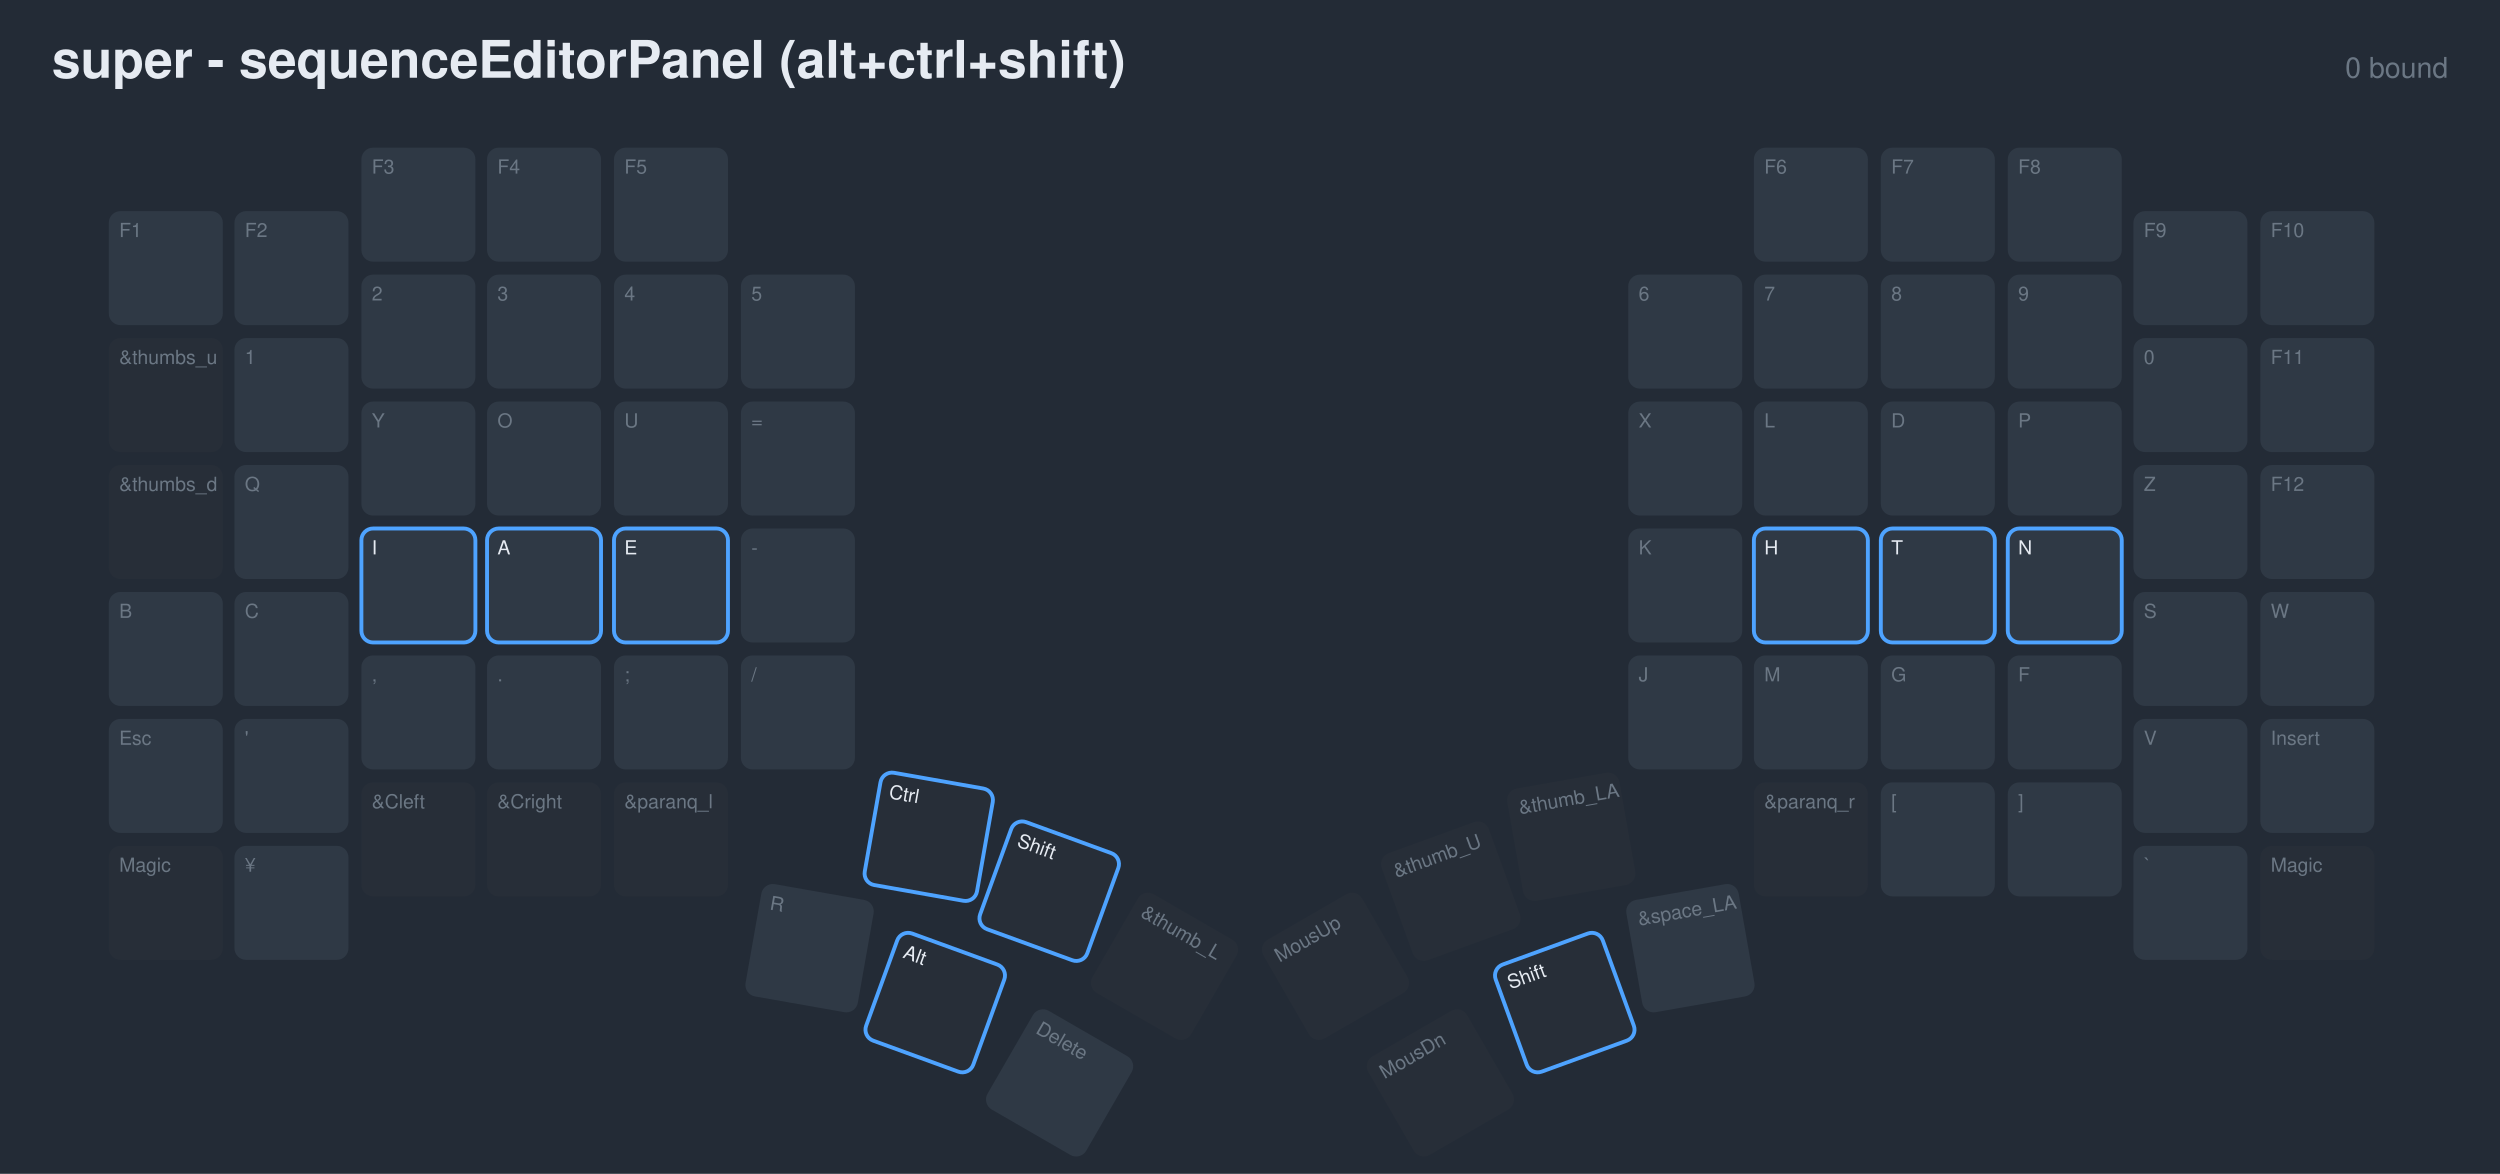
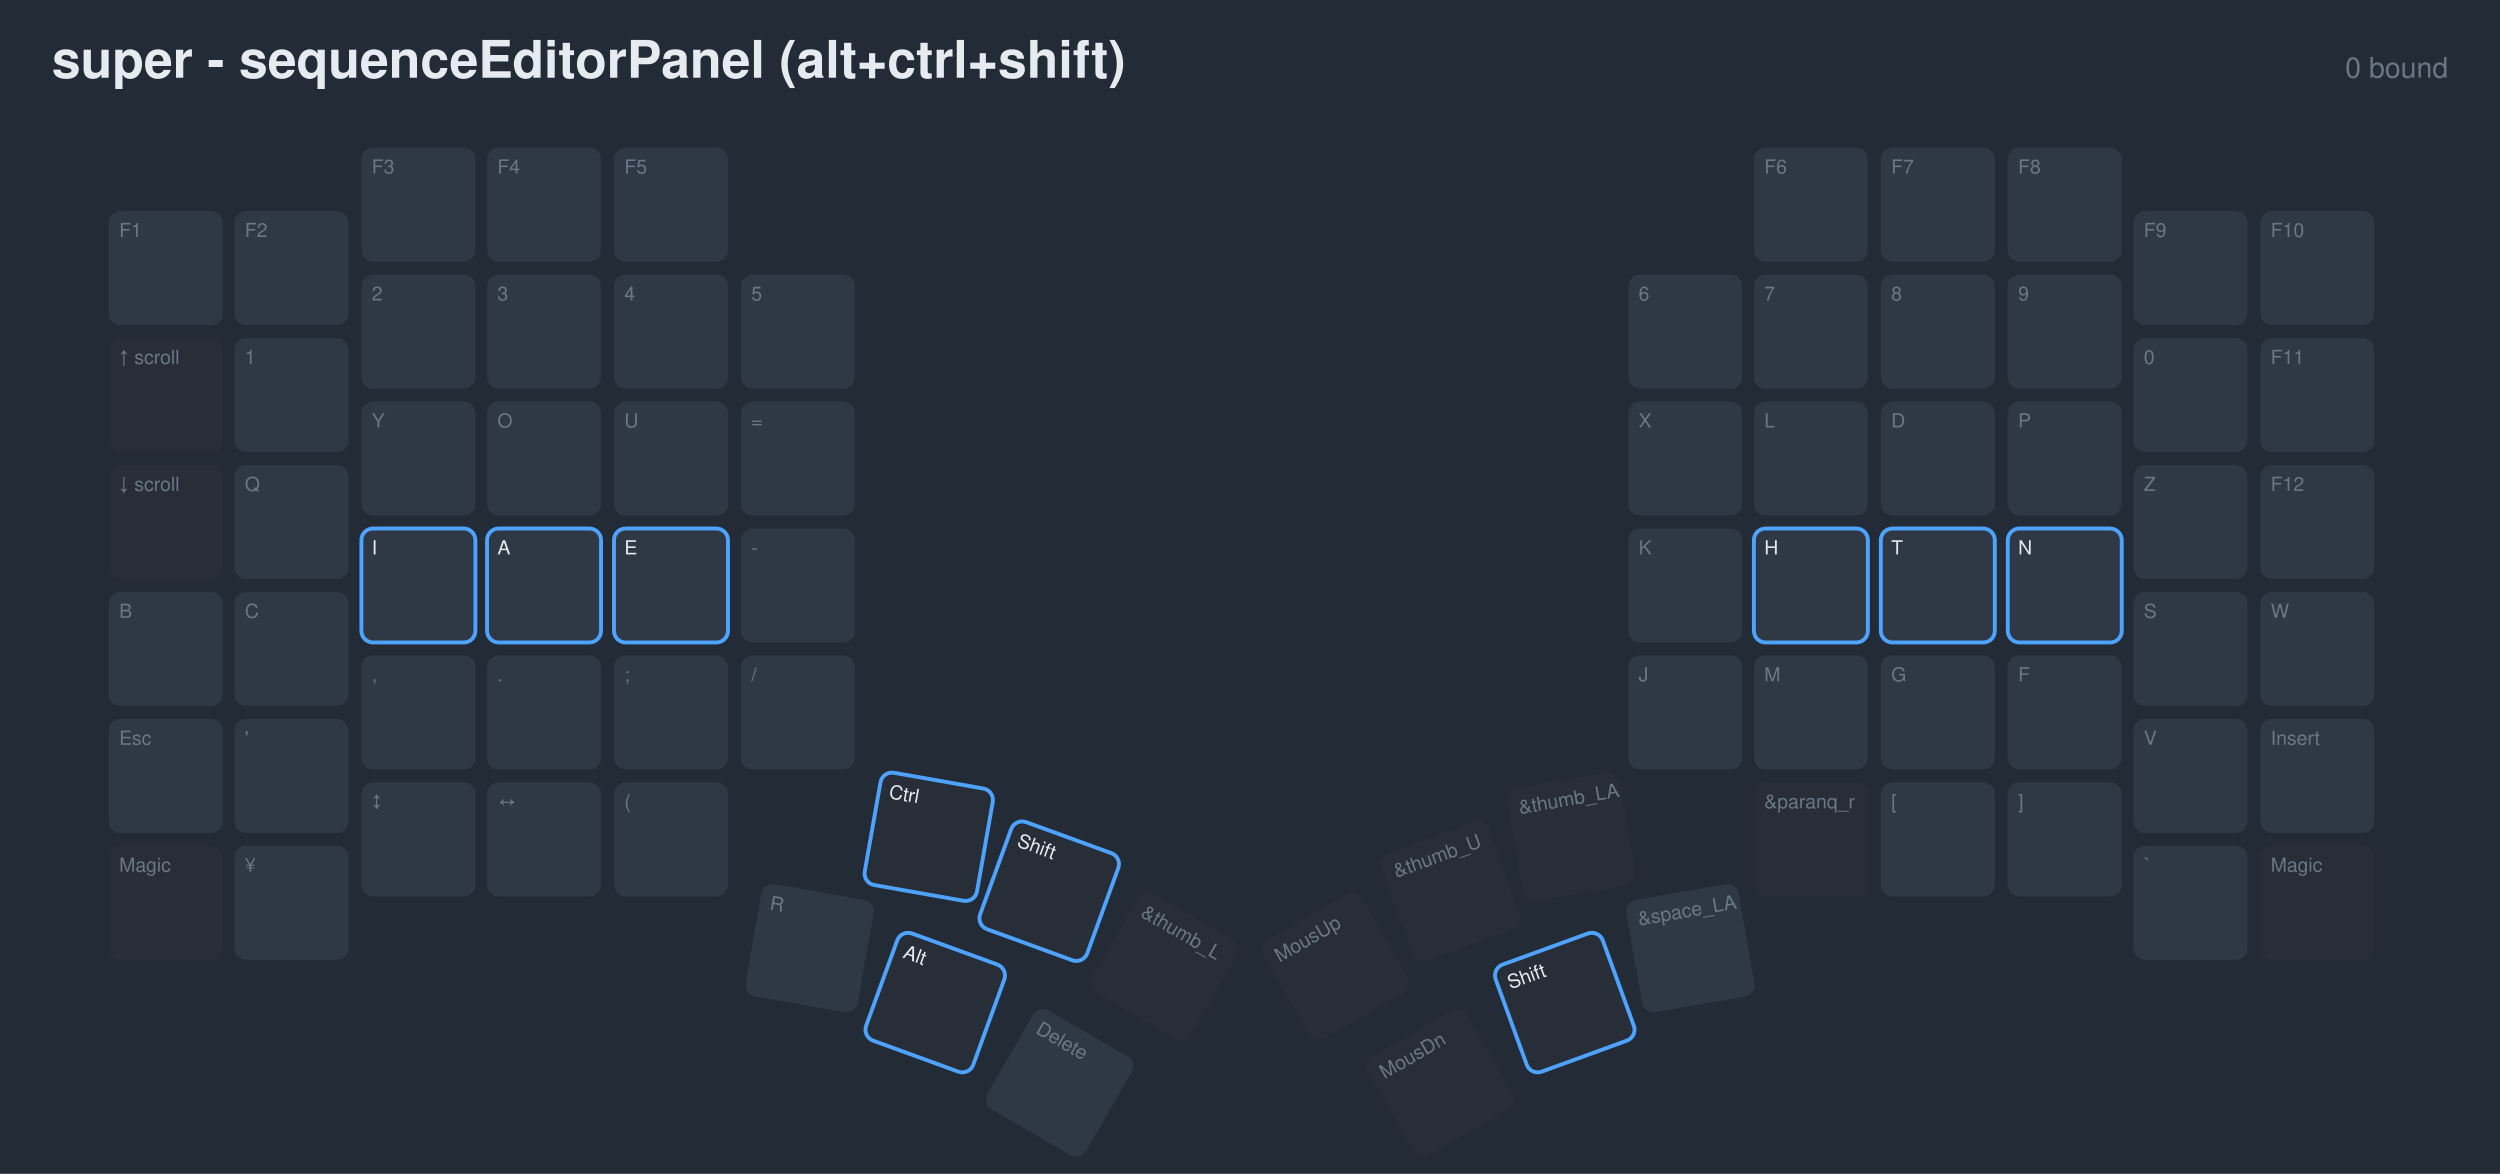
<svg xmlns="http://www.w3.org/2000/svg" width="1930" height="906" viewBox="0 0 1930 906">
  <rect width="1930" height="906" fill="#232b36" />
  <rect x="0" y="0" width="1930" height="906" fill="#232b36" />
  <text x="40" y="60" font-family="Helvetica, Arial, sans-serif" font-size="40" font-weight="bold" fill="#e6ebf2">super  -  sequenceEditorPanel   (alt+ctrl+shift)</text>
  <text x="1890" y="60" text-anchor="end" font-family="Helvetica, Arial, sans-serif" font-size="22" fill="#6b7784">0 bound</text>
  <g transform="translate(-0 96)">
    <g>
      <rect x="84" y="67" width="88" height="88" rx="9" fill="#2f3945" stroke="none" stroke-width="3" />
      <text x="92" y="87" font-family="Helvetica, Arial, sans-serif" font-size="15" fill="#6b7784">F1</text>
    </g>
    <g>
      <rect x="84" y="165" width="88" height="88" rx="9" fill="#272e38" stroke="none" stroke-width="3" />
-       <text x="92" y="185" font-family="Helvetica, Arial, sans-serif" font-size="15" fill="#6b7784">&amp;thumbs_u</text>
+       <text x="92" y="185" font-family="Helvetica, Arial, sans-serif" font-size="15" fill="#6b7784">↑ scroll</text>
    </g>
    <g>
      <rect x="84" y="263" width="88" height="88" rx="9" fill="#272e38" stroke="none" stroke-width="3" />
-       <text x="92" y="283" font-family="Helvetica, Arial, sans-serif" font-size="15" fill="#6b7784">&amp;thumbs_d</text>
+       <text x="92" y="283" font-family="Helvetica, Arial, sans-serif" font-size="15" fill="#6b7784">↓ scroll</text>
    </g>
    <g>
      <rect x="84" y="361" width="88" height="88" rx="9" fill="#2f3945" stroke="none" stroke-width="3" />
      <text x="92" y="381" font-family="Helvetica, Arial, sans-serif" font-size="15" fill="#6b7784">B</text>
    </g>
    <g>
      <rect x="84" y="459" width="88" height="88" rx="9" fill="#2f3945" stroke="none" stroke-width="3" />
      <text x="92" y="479" font-family="Helvetica, Arial, sans-serif" font-size="15" fill="#6b7784">Esc</text>
    </g>
    <g>
      <rect x="84" y="557" width="88" height="88" rx="9" fill="#272e38" stroke="none" stroke-width="3" />
      <text x="92" y="577" font-family="Helvetica, Arial, sans-serif" font-size="15" fill="#6b7784">Magic</text>
    </g>
    <g>
      <rect x="181" y="67" width="88" height="88" rx="9" fill="#2f3945" stroke="none" stroke-width="3" />
      <text x="189" y="87" font-family="Helvetica, Arial, sans-serif" font-size="15" fill="#6b7784">F2</text>
    </g>
    <g>
      <rect x="181" y="165" width="88" height="88" rx="9" fill="#2f3945" stroke="none" stroke-width="3" />
      <text x="189" y="185" font-family="Helvetica, Arial, sans-serif" font-size="15" fill="#6b7784">1</text>
    </g>
    <g>
      <rect x="181" y="263" width="88" height="88" rx="9" fill="#2f3945" stroke="none" stroke-width="3" />
      <text x="189" y="283" font-family="Helvetica, Arial, sans-serif" font-size="15" fill="#6b7784">Q</text>
    </g>
    <g>
      <rect x="181" y="361" width="88" height="88" rx="9" fill="#2f3945" stroke="none" stroke-width="3" />
      <text x="189" y="381" font-family="Helvetica, Arial, sans-serif" font-size="15" fill="#6b7784">C</text>
    </g>
    <g>
      <rect x="181" y="459" width="88" height="88" rx="9" fill="#2f3945" stroke="none" stroke-width="3" />
      <text x="189" y="479" font-family="Helvetica, Arial, sans-serif" font-size="15" fill="#6b7784">'</text>
    </g>
    <g>
      <rect x="181" y="557" width="88" height="88" rx="9" fill="#2f3945" stroke="none" stroke-width="3" />
      <text x="189" y="577" font-family="Helvetica, Arial, sans-serif" font-size="15" fill="#6b7784">¥</text>
    </g>
    <g>
      <rect x="279" y="18" width="88" height="88" rx="9" fill="#2f3945" stroke="none" stroke-width="3" />
      <text x="287" y="38" font-family="Helvetica, Arial, sans-serif" font-size="15" fill="#6b7784">F3</text>
    </g>
    <g>
      <rect x="279" y="116" width="88" height="88" rx="9" fill="#2f3945" stroke="none" stroke-width="3" />
      <text x="287" y="136" font-family="Helvetica, Arial, sans-serif" font-size="15" fill="#6b7784">2</text>
    </g>
    <g>
      <rect x="279" y="214" width="88" height="88" rx="9" fill="#2f3945" stroke="none" stroke-width="3" />
      <text x="287" y="234" font-family="Helvetica, Arial, sans-serif" font-size="15" fill="#6b7784">Y</text>
    </g>
    <g>
      <rect x="279" y="312" width="88" height="88" rx="9" fill="#2f3945" stroke="#4ea3ff" stroke-width="3" />
      <text x="287" y="332" font-family="Helvetica, Arial, sans-serif" font-size="15" fill="#e6ebf2">I</text>
    </g>
    <g>
      <rect x="279" y="410" width="88" height="88" rx="9" fill="#2f3945" stroke="none" stroke-width="3" />
      <text x="287" y="430" font-family="Helvetica, Arial, sans-serif" font-size="15" fill="#6b7784">,</text>
    </g>
    <g>
-       <rect x="279" y="508" width="88" height="88" rx="9" fill="#272e38" stroke="none" stroke-width="3" />
-       <text x="287" y="528" font-family="Helvetica, Arial, sans-serif" font-size="15" fill="#6b7784">&amp;Cleft</text>
+       <rect x="279" y="508" width="88" height="88" rx="9" fill="#2f3945" stroke="none" stroke-width="3" />
+       <text x="287" y="528" font-family="Helvetica, Arial, sans-serif" font-size="15" fill="#6b7784">↕</text>
    </g>
    <g>
      <rect x="376" y="18" width="88" height="88" rx="9" fill="#2f3945" stroke="none" stroke-width="3" />
      <text x="384" y="38" font-family="Helvetica, Arial, sans-serif" font-size="15" fill="#6b7784">F4</text>
    </g>
    <g>
      <rect x="376" y="116" width="88" height="88" rx="9" fill="#2f3945" stroke="none" stroke-width="3" />
      <text x="384" y="136" font-family="Helvetica, Arial, sans-serif" font-size="15" fill="#6b7784">3</text>
    </g>
    <g>
      <rect x="376" y="214" width="88" height="88" rx="9" fill="#2f3945" stroke="none" stroke-width="3" />
      <text x="384" y="234" font-family="Helvetica, Arial, sans-serif" font-size="15" fill="#6b7784">O</text>
    </g>
    <g>
      <rect x="376" y="312" width="88" height="88" rx="9" fill="#2f3945" stroke="#4ea3ff" stroke-width="3" />
      <text x="384" y="332" font-family="Helvetica, Arial, sans-serif" font-size="15" fill="#e6ebf2">A</text>
    </g>
    <g>
      <rect x="376" y="410" width="88" height="88" rx="9" fill="#2f3945" stroke="none" stroke-width="3" />
      <text x="384" y="430" font-family="Helvetica, Arial, sans-serif" font-size="15" fill="#6b7784">.</text>
    </g>
    <g>
-       <rect x="376" y="508" width="88" height="88" rx="9" fill="#272e38" stroke="none" stroke-width="3" />
-       <text x="384" y="528" font-family="Helvetica, Arial, sans-serif" font-size="15" fill="#6b7784">&amp;Cright</text>
+       <rect x="376" y="508" width="88" height="88" rx="9" fill="#2f3945" stroke="none" stroke-width="3" />
+       <text x="384" y="528" font-family="Helvetica, Arial, sans-serif" font-size="15" fill="#6b7784">↔</text>
    </g>
    <g>
      <rect x="474" y="18" width="88" height="88" rx="9" fill="#2f3945" stroke="none" stroke-width="3" />
      <text x="482" y="38" font-family="Helvetica, Arial, sans-serif" font-size="15" fill="#6b7784">F5</text>
    </g>
    <g>
      <rect x="474" y="116" width="88" height="88" rx="9" fill="#2f3945" stroke="none" stroke-width="3" />
      <text x="482" y="136" font-family="Helvetica, Arial, sans-serif" font-size="15" fill="#6b7784">4</text>
    </g>
    <g>
      <rect x="474" y="214" width="88" height="88" rx="9" fill="#2f3945" stroke="none" stroke-width="3" />
      <text x="482" y="234" font-family="Helvetica, Arial, sans-serif" font-size="15" fill="#6b7784">U</text>
    </g>
    <g>
      <rect x="474" y="312" width="88" height="88" rx="9" fill="#2f3945" stroke="#4ea3ff" stroke-width="3" />
      <text x="482" y="332" font-family="Helvetica, Arial, sans-serif" font-size="15" fill="#e6ebf2">E</text>
    </g>
    <g>
      <rect x="474" y="410" width="88" height="88" rx="9" fill="#2f3945" stroke="none" stroke-width="3" />
      <text x="482" y="430" font-family="Helvetica, Arial, sans-serif" font-size="15" fill="#6b7784">;</text>
    </g>
    <g>
-       <rect x="474" y="508" width="88" height="88" rx="9" fill="#272e38" stroke="none" stroke-width="3" />
-       <text x="482" y="528" font-family="Helvetica, Arial, sans-serif" font-size="15" fill="#6b7784">&amp;paranq_l</text>
+       <rect x="474" y="508" width="88" height="88" rx="9" fill="#2f3945" stroke="none" stroke-width="3" />
+       <text x="482" y="528" font-family="Helvetica, Arial, sans-serif" font-size="15" fill="#6b7784">(</text>
    </g>
    <g>
      <rect x="572" y="116" width="88" height="88" rx="9" fill="#2f3945" stroke="none" stroke-width="3" />
      <text x="580" y="136" font-family="Helvetica, Arial, sans-serif" font-size="15" fill="#6b7784">5</text>
    </g>
    <g>
      <rect x="572" y="214" width="88" height="88" rx="9" fill="#2f3945" stroke="none" stroke-width="3" />
      <text x="580" y="234" font-family="Helvetica, Arial, sans-serif" font-size="15" fill="#6b7784">=</text>
    </g>
    <g>
      <rect x="572" y="312" width="88" height="88" rx="9" fill="#2f3945" stroke="none" stroke-width="3" />
      <text x="580" y="332" font-family="Helvetica, Arial, sans-serif" font-size="15" fill="#6b7784">-</text>
    </g>
    <g>
      <rect x="572" y="410" width="88" height="88" rx="9" fill="#2f3945" stroke="none" stroke-width="3" />
      <text x="580" y="430" font-family="Helvetica, Arial, sans-serif" font-size="15" fill="#6b7784">/</text>
    </g>
    <g>
      <rect x="1257" y="116" width="88" height="88" rx="9" fill="#2f3945" stroke="none" stroke-width="3" />
      <text x="1265" y="136" font-family="Helvetica, Arial, sans-serif" font-size="15" fill="#6b7784">6</text>
    </g>
    <g>
      <rect x="1257" y="214" width="88" height="88" rx="9" fill="#2f3945" stroke="none" stroke-width="3" />
      <text x="1265" y="234" font-family="Helvetica, Arial, sans-serif" font-size="15" fill="#6b7784">X</text>
    </g>
    <g>
      <rect x="1257" y="312" width="88" height="88" rx="9" fill="#2f3945" stroke="none" stroke-width="3" />
      <text x="1265" y="332" font-family="Helvetica, Arial, sans-serif" font-size="15" fill="#6b7784">K</text>
    </g>
    <g>
      <rect x="1257" y="410" width="88" height="88" rx="9" fill="#2f3945" stroke="none" stroke-width="3" />
      <text x="1265" y="430" font-family="Helvetica, Arial, sans-serif" font-size="15" fill="#6b7784">J</text>
    </g>
    <g>
      <rect x="1354" y="18" width="88" height="88" rx="9" fill="#2f3945" stroke="none" stroke-width="3" />
      <text x="1362" y="38" font-family="Helvetica, Arial, sans-serif" font-size="15" fill="#6b7784">F6</text>
    </g>
    <g>
      <rect x="1354" y="116" width="88" height="88" rx="9" fill="#2f3945" stroke="none" stroke-width="3" />
      <text x="1362" y="136" font-family="Helvetica, Arial, sans-serif" font-size="15" fill="#6b7784">7</text>
    </g>
    <g>
      <rect x="1354" y="214" width="88" height="88" rx="9" fill="#2f3945" stroke="none" stroke-width="3" />
      <text x="1362" y="234" font-family="Helvetica, Arial, sans-serif" font-size="15" fill="#6b7784">L</text>
    </g>
    <g>
      <rect x="1354" y="312" width="88" height="88" rx="9" fill="#2f3945" stroke="#4ea3ff" stroke-width="3" />
      <text x="1362" y="332" font-family="Helvetica, Arial, sans-serif" font-size="15" fill="#e6ebf2">H</text>
    </g>
    <g>
      <rect x="1354" y="410" width="88" height="88" rx="9" fill="#2f3945" stroke="none" stroke-width="3" />
      <text x="1362" y="430" font-family="Helvetica, Arial, sans-serif" font-size="15" fill="#6b7784">M</text>
    </g>
    <g>
      <rect x="1354" y="508" width="88" height="88" rx="9" fill="#272e38" stroke="none" stroke-width="3" />
      <text x="1362" y="528" font-family="Helvetica, Arial, sans-serif" font-size="15" fill="#6b7784">&amp;paranq_r</text>
    </g>
    <g>
      <rect x="1452" y="18" width="88" height="88" rx="9" fill="#2f3945" stroke="none" stroke-width="3" />
      <text x="1460" y="38" font-family="Helvetica, Arial, sans-serif" font-size="15" fill="#6b7784">F7</text>
    </g>
    <g>
      <rect x="1452" y="116" width="88" height="88" rx="9" fill="#2f3945" stroke="none" stroke-width="3" />
      <text x="1460" y="136" font-family="Helvetica, Arial, sans-serif" font-size="15" fill="#6b7784">8</text>
    </g>
    <g>
      <rect x="1452" y="214" width="88" height="88" rx="9" fill="#2f3945" stroke="none" stroke-width="3" />
      <text x="1460" y="234" font-family="Helvetica, Arial, sans-serif" font-size="15" fill="#6b7784">D</text>
    </g>
    <g>
      <rect x="1452" y="312" width="88" height="88" rx="9" fill="#2f3945" stroke="#4ea3ff" stroke-width="3" />
      <text x="1460" y="332" font-family="Helvetica, Arial, sans-serif" font-size="15" fill="#e6ebf2">T</text>
    </g>
    <g>
      <rect x="1452" y="410" width="88" height="88" rx="9" fill="#2f3945" stroke="none" stroke-width="3" />
      <text x="1460" y="430" font-family="Helvetica, Arial, sans-serif" font-size="15" fill="#6b7784">G</text>
    </g>
    <g>
      <rect x="1452" y="508" width="88" height="88" rx="9" fill="#2f3945" stroke="none" stroke-width="3" />
      <text x="1460" y="528" font-family="Helvetica, Arial, sans-serif" font-size="15" fill="#6b7784">[</text>
    </g>
    <g>
      <rect x="1550" y="18" width="88" height="88" rx="9" fill="#2f3945" stroke="none" stroke-width="3" />
      <text x="1558" y="38" font-family="Helvetica, Arial, sans-serif" font-size="15" fill="#6b7784">F8</text>
    </g>
    <g>
      <rect x="1550" y="116" width="88" height="88" rx="9" fill="#2f3945" stroke="none" stroke-width="3" />
      <text x="1558" y="136" font-family="Helvetica, Arial, sans-serif" font-size="15" fill="#6b7784">9</text>
    </g>
    <g>
      <rect x="1550" y="214" width="88" height="88" rx="9" fill="#2f3945" stroke="none" stroke-width="3" />
      <text x="1558" y="234" font-family="Helvetica, Arial, sans-serif" font-size="15" fill="#6b7784">P</text>
    </g>
    <g>
      <rect x="1550" y="312" width="88" height="88" rx="9" fill="#2f3945" stroke="#4ea3ff" stroke-width="3" />
      <text x="1558" y="332" font-family="Helvetica, Arial, sans-serif" font-size="15" fill="#e6ebf2">N</text>
    </g>
    <g>
      <rect x="1550" y="410" width="88" height="88" rx="9" fill="#2f3945" stroke="none" stroke-width="3" />
      <text x="1558" y="430" font-family="Helvetica, Arial, sans-serif" font-size="15" fill="#6b7784">F</text>
    </g>
    <g>
      <rect x="1550" y="508" width="88" height="88" rx="9" fill="#2f3945" stroke="none" stroke-width="3" />
      <text x="1558" y="528" font-family="Helvetica, Arial, sans-serif" font-size="15" fill="#6b7784">]</text>
    </g>
    <g>
      <rect x="1647" y="67" width="88" height="88" rx="9" fill="#2f3945" stroke="none" stroke-width="3" />
      <text x="1655" y="87" font-family="Helvetica, Arial, sans-serif" font-size="15" fill="#6b7784">F9</text>
    </g>
    <g>
      <rect x="1647" y="165" width="88" height="88" rx="9" fill="#2f3945" stroke="none" stroke-width="3" />
      <text x="1655" y="185" font-family="Helvetica, Arial, sans-serif" font-size="15" fill="#6b7784">0</text>
    </g>
    <g>
      <rect x="1647" y="263" width="88" height="88" rx="9" fill="#2f3945" stroke="none" stroke-width="3" />
      <text x="1655" y="283" font-family="Helvetica, Arial, sans-serif" font-size="15" fill="#6b7784">Z</text>
    </g>
    <g>
      <rect x="1647" y="361" width="88" height="88" rx="9" fill="#2f3945" stroke="none" stroke-width="3" />
      <text x="1655" y="381" font-family="Helvetica, Arial, sans-serif" font-size="15" fill="#6b7784">S</text>
    </g>
    <g>
      <rect x="1647" y="459" width="88" height="88" rx="9" fill="#2f3945" stroke="none" stroke-width="3" />
      <text x="1655" y="479" font-family="Helvetica, Arial, sans-serif" font-size="15" fill="#6b7784">V</text>
    </g>
    <g>
      <rect x="1647" y="557" width="88" height="88" rx="9" fill="#2f3945" stroke="none" stroke-width="3" />
      <text x="1655" y="577" font-family="Helvetica, Arial, sans-serif" font-size="15" fill="#6b7784">`</text>
    </g>
    <g>
      <rect x="1745" y="67" width="88" height="88" rx="9" fill="#2f3945" stroke="none" stroke-width="3" />
      <text x="1753" y="87" font-family="Helvetica, Arial, sans-serif" font-size="15" fill="#6b7784">F10</text>
    </g>
    <g>
      <rect x="1745" y="165" width="88" height="88" rx="9" fill="#2f3945" stroke="none" stroke-width="3" />
      <text x="1753" y="185" font-family="Helvetica, Arial, sans-serif" font-size="15" fill="#6b7784">F11</text>
    </g>
    <g>
      <rect x="1745" y="263" width="88" height="88" rx="9" fill="#2f3945" stroke="none" stroke-width="3" />
      <text x="1753" y="283" font-family="Helvetica, Arial, sans-serif" font-size="15" fill="#6b7784">F12</text>
    </g>
    <g>
      <rect x="1745" y="361" width="88" height="88" rx="9" fill="#2f3945" stroke="none" stroke-width="3" />
      <text x="1753" y="381" font-family="Helvetica, Arial, sans-serif" font-size="15" fill="#6b7784">W</text>
    </g>
    <g>
      <rect x="1745" y="459" width="88" height="88" rx="9" fill="#2f3945" stroke="none" stroke-width="3" />
      <text x="1753" y="479" font-family="Helvetica, Arial, sans-serif" font-size="15" fill="#6b7784">Insert</text>
    </g>
    <g>
      <rect x="1745" y="557" width="88" height="88" rx="9" fill="#272e38" stroke="none" stroke-width="3" />
      <text x="1753" y="577" font-family="Helvetica, Arial, sans-serif" font-size="15" fill="#6b7784">Magic</text>
    </g>
    <g transform="rotate(10 717 550)">
      <rect x="673" y="506" width="88" height="88" rx="9" fill="#272e38" stroke="#4ea3ff" stroke-width="3" />
      <text x="681" y="526" font-family="Helvetica, Arial, sans-serif" font-size="15" fill="#e6ebf2">Ctrl</text>
    </g>
    <g transform="rotate(20 810 592)">
      <rect x="766" y="548" width="88" height="88" rx="9" fill="#272e38" stroke="#4ea3ff" stroke-width="3" />
      <text x="774" y="568" font-family="Helvetica, Arial, sans-serif" font-size="15" fill="#e6ebf2">Shift</text>
    </g>
    <g transform="rotate(30 899 650)">
      <rect x="855" y="606" width="88" height="88" rx="9" fill="#272e38" stroke="none" stroke-width="3" />
      <text x="863" y="626" font-family="Helvetica, Arial, sans-serif" font-size="15" fill="#6b7784">&amp;thumb_L</text>
    </g>
    <g transform="rotate(10 625 636)">
      <rect x="581" y="592" width="88" height="88" rx="9" fill="#2f3945" stroke="none" stroke-width="3" />
      <text x="589" y="612" font-family="Helvetica, Arial, sans-serif" font-size="15" fill="#6b7784">R</text>
    </g>
    <g transform="rotate(20 722 678)">
      <rect x="678" y="634" width="88" height="88" rx="9" fill="#272e38" stroke="#4ea3ff" stroke-width="3" />
      <text x="686" y="654" font-family="Helvetica, Arial, sans-serif" font-size="15" fill="#e6ebf2">Alt</text>
    </g>
    <g transform="rotate(30 818 740)">
      <rect x="774" y="696" width="88" height="88" rx="9" fill="#2f3945" stroke="none" stroke-width="3" />
      <text x="782" y="716" font-family="Helvetica, Arial, sans-serif" font-size="15" fill="#6b7784">Delete</text>
    </g>
    <g transform="rotate(-10 1213 550)">
      <rect x="1169" y="506" width="88" height="88" rx="9" fill="#272e38" stroke="none" stroke-width="3" />
      <text x="1177" y="526" font-family="Helvetica, Arial, sans-serif" font-size="15" fill="#6b7784">&amp;thumb_LA</text>
    </g>
    <g transform="rotate(-20 1120 592)">
      <rect x="1076" y="548" width="88" height="88" rx="9" fill="#272e38" stroke="none" stroke-width="3" />
      <text x="1084" y="568" font-family="Helvetica, Arial, sans-serif" font-size="15" fill="#6b7784">&amp;thumb_U</text>
    </g>
    <g transform="rotate(-30 1031 650)">
      <rect x="987" y="606" width="88" height="88" rx="9" fill="#272e38" stroke="none" stroke-width="3" />
      <text x="995" y="626" font-family="Helvetica, Arial, sans-serif" font-size="15" fill="#6b7784">MousUp</text>
    </g>
    <g transform="rotate(-10 1305 636)">
      <rect x="1261" y="592" width="88" height="88" rx="9" fill="#2f3945" stroke="none" stroke-width="3" />
      <text x="1269" y="612" font-family="Helvetica, Arial, sans-serif" font-size="15" fill="#6b7784">&amp;space_LA</text>
    </g>
    <g transform="rotate(-20 1208 678)">
      <rect x="1164" y="634" width="88" height="88" rx="9" fill="#272e38" stroke="#4ea3ff" stroke-width="3" />
      <text x="1172" y="654" font-family="Helvetica, Arial, sans-serif" font-size="15" fill="#e6ebf2">Shift</text>
    </g>
    <g transform="rotate(-30 1112 740)">
      <rect x="1068" y="696" width="88" height="88" rx="9" fill="#272e38" stroke="none" stroke-width="3" />
      <text x="1076" y="716" font-family="Helvetica, Arial, sans-serif" font-size="15" fill="#6b7784">MousDn</text>
    </g>
  </g>
</svg>
